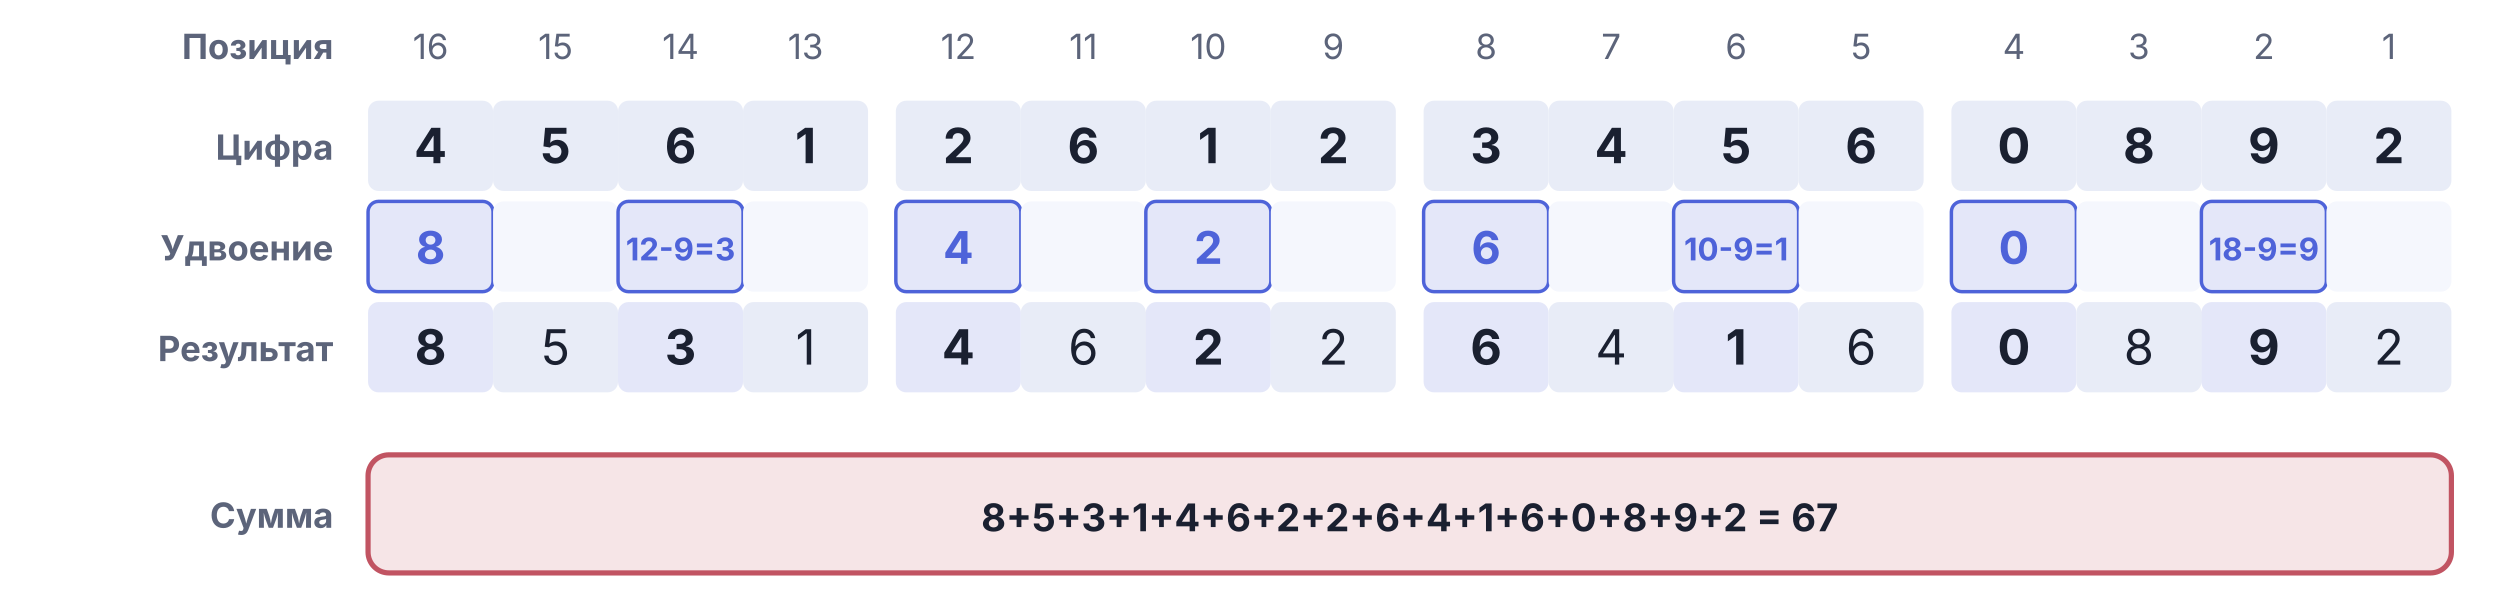
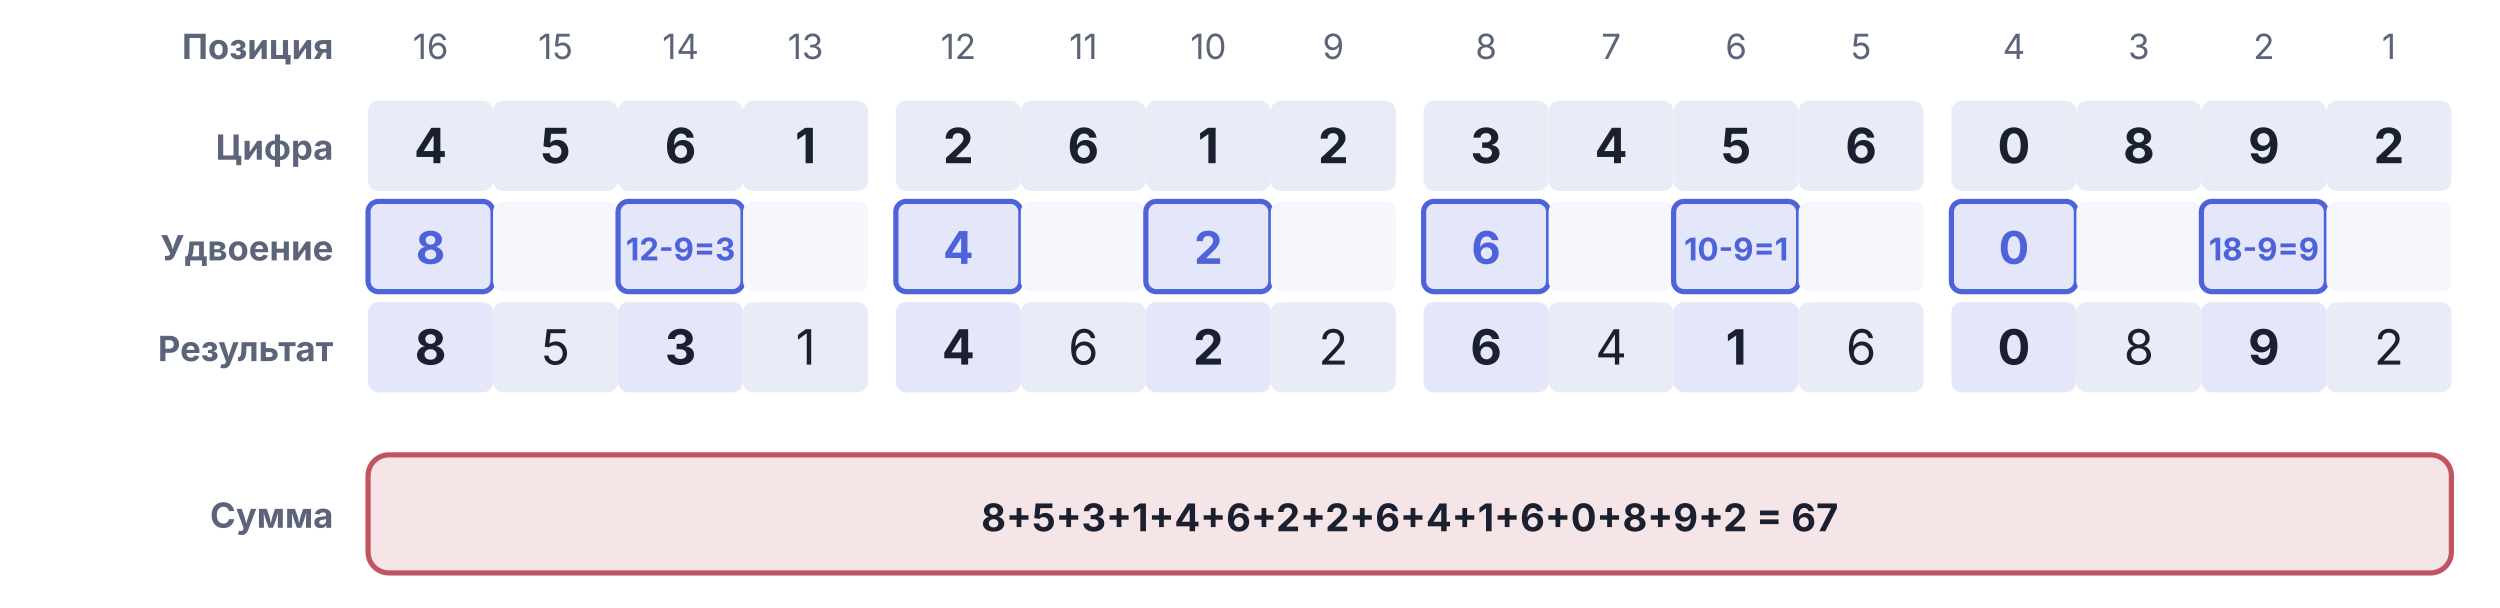
<svg xmlns="http://www.w3.org/2000/svg" viewBox="0 30 720 175" width="720" height="175">
  <text x="96" y="47.0" text-anchor="end" font-family="Inter, -apple-system, BlinkMacSystemFont, 'Helvetica Neue', Arial, sans-serif" font-size="10" font-weight="bold" fill="#5C647A">Позиция</text>
  <text x="96" y="76.0" text-anchor="end" font-family="Inter, -apple-system, BlinkMacSystemFont, 'Helvetica Neue', Arial, sans-serif" font-size="10" font-weight="bold" fill="#5C647A">Цифра</text>
  <text x="96" y="105.0" text-anchor="end" font-family="Inter, -apple-system, BlinkMacSystemFont, 'Helvetica Neue', Arial, sans-serif" font-size="10" font-weight="bold" fill="#5C647A">Удвоение</text>
  <text x="96" y="134.0" text-anchor="end" font-family="Inter, -apple-system, BlinkMacSystemFont, 'Helvetica Neue', Arial, sans-serif" font-size="10" font-weight="bold" fill="#5C647A">Результат</text>
  <text x="124.0" y="47.0" text-anchor="middle" font-family="Inter, -apple-system, BlinkMacSystemFont, 'Helvetica Neue', Arial, sans-serif" font-size="10" font-weight="normal" fill="#5C647A">16</text>
  <rect x="106" y="59" width="36" height="26" rx="3" fill="#E8ECF7" />
  <text x="124.0" y="77.0" text-anchor="middle" font-family="Inter, -apple-system, BlinkMacSystemFont, 'Helvetica Neue', Arial, sans-serif" font-size="14" font-weight="bold" fill="#1A2030">4</text>
-   <rect x="106" y="88" width="36" height="26" rx="3" fill="#4E63D9" fill-opacity="0.15" stroke="#4E63D9" stroke-width="1" />
+   <rect x="106" y="88" width="36" height="26" rx="3" fill="#4E63D9" fill-opacity="0.15" stroke="#4E63D9" stroke-width="1.5" />
  <text x="124.0" y="106.0" text-anchor="middle" font-family="Inter, -apple-system, BlinkMacSystemFont, 'Helvetica Neue', Arial, sans-serif" font-size="13" font-weight="bold" fill="#4E63D9">8</text>
  <rect x="106" y="117" width="36" height="26" rx="3" fill="#4E63D9" fill-opacity="0.15" />
  <text x="124.0" y="135.0" text-anchor="middle" font-family="Inter, -apple-system, BlinkMacSystemFont, 'Helvetica Neue', Arial, sans-serif" font-size="14" font-weight="bold" fill="#1A2030">8</text>
  <text x="160.0" y="47.0" text-anchor="middle" font-family="Inter, -apple-system, BlinkMacSystemFont, 'Helvetica Neue', Arial, sans-serif" font-size="10" font-weight="normal" fill="#5C647A">15</text>
  <rect x="142" y="59" width="36" height="26" rx="3" fill="#E8ECF7" />
  <text x="160.0" y="77.0" text-anchor="middle" font-family="Inter, -apple-system, BlinkMacSystemFont, 'Helvetica Neue', Arial, sans-serif" font-size="14" font-weight="bold" fill="#1A2030">5</text>
  <rect x="142" y="88" width="36" height="26" rx="3" fill="#F5F7FD" />
  <rect x="142" y="117" width="36" height="26" rx="3" fill="#E8ECF7" />
  <text x="160.0" y="135.0" text-anchor="middle" font-family="Inter, -apple-system, BlinkMacSystemFont, 'Helvetica Neue', Arial, sans-serif" font-size="14" font-weight="normal" fill="#1A2030">5</text>
  <text x="196.0" y="47.0" text-anchor="middle" font-family="Inter, -apple-system, BlinkMacSystemFont, 'Helvetica Neue', Arial, sans-serif" font-size="10" font-weight="normal" fill="#5C647A">14</text>
  <rect x="178" y="59" width="36" height="26" rx="3" fill="#E8ECF7" />
  <text x="196.0" y="77.0" text-anchor="middle" font-family="Inter, -apple-system, BlinkMacSystemFont, 'Helvetica Neue', Arial, sans-serif" font-size="14" font-weight="bold" fill="#1A2030">6</text>
-   <rect x="178" y="88" width="36" height="26" rx="3" fill="#4E63D9" fill-opacity="0.15" stroke="#4E63D9" stroke-width="1" />
+   <rect x="178" y="88" width="36" height="26" rx="3" fill="#4E63D9" fill-opacity="0.15" stroke="#4E63D9" stroke-width="1.5" />
  <text x="196.0" y="105.0" text-anchor="middle" font-family="Inter, -apple-system, BlinkMacSystemFont, 'Helvetica Neue', Arial, sans-serif" font-size="9" font-weight="bold" fill="#4E63D9">12-9=3</text>
  <rect x="178" y="117" width="36" height="26" rx="3" fill="#4E63D9" fill-opacity="0.15" />
  <text x="196.0" y="135.0" text-anchor="middle" font-family="Inter, -apple-system, BlinkMacSystemFont, 'Helvetica Neue', Arial, sans-serif" font-size="14" font-weight="bold" fill="#1A2030">3</text>
  <text x="232.0" y="47.0" text-anchor="middle" font-family="Inter, -apple-system, BlinkMacSystemFont, 'Helvetica Neue', Arial, sans-serif" font-size="10" font-weight="normal" fill="#5C647A">13</text>
  <rect x="214" y="59" width="36" height="26" rx="3" fill="#E8ECF7" />
  <text x="232.0" y="77.0" text-anchor="middle" font-family="Inter, -apple-system, BlinkMacSystemFont, 'Helvetica Neue', Arial, sans-serif" font-size="14" font-weight="bold" fill="#1A2030">1</text>
  <rect x="214" y="88" width="36" height="26" rx="3" fill="#F5F7FD" />
  <rect x="214" y="117" width="36" height="26" rx="3" fill="#E8ECF7" />
  <text x="232.0" y="135.0" text-anchor="middle" font-family="Inter, -apple-system, BlinkMacSystemFont, 'Helvetica Neue', Arial, sans-serif" font-size="14" font-weight="normal" fill="#1A2030">1</text>
  <text x="276.0" y="47.0" text-anchor="middle" font-family="Inter, -apple-system, BlinkMacSystemFont, 'Helvetica Neue', Arial, sans-serif" font-size="10" font-weight="normal" fill="#5C647A">12</text>
  <rect x="258" y="59" width="36" height="26" rx="3" fill="#E8ECF7" />
  <text x="276.0" y="77.0" text-anchor="middle" font-family="Inter, -apple-system, BlinkMacSystemFont, 'Helvetica Neue', Arial, sans-serif" font-size="14" font-weight="bold" fill="#1A2030">2</text>
-   <rect x="258" y="88" width="36" height="26" rx="3" fill="#4E63D9" fill-opacity="0.15" stroke="#4E63D9" stroke-width="1" />
+   <rect x="258" y="88" width="36" height="26" rx="3" fill="#4E63D9" fill-opacity="0.15" stroke="#4E63D9" stroke-width="1.5" />
  <text x="276.0" y="106.0" text-anchor="middle" font-family="Inter, -apple-system, BlinkMacSystemFont, 'Helvetica Neue', Arial, sans-serif" font-size="13" font-weight="bold" fill="#4E63D9">4</text>
  <rect x="258" y="117" width="36" height="26" rx="3" fill="#4E63D9" fill-opacity="0.15" />
  <text x="276.0" y="135.0" text-anchor="middle" font-family="Inter, -apple-system, BlinkMacSystemFont, 'Helvetica Neue', Arial, sans-serif" font-size="14" font-weight="bold" fill="#1A2030">4</text>
  <text x="312.0" y="47.0" text-anchor="middle" font-family="Inter, -apple-system, BlinkMacSystemFont, 'Helvetica Neue', Arial, sans-serif" font-size="10" font-weight="normal" fill="#5C647A">11</text>
  <rect x="294" y="59" width="36" height="26" rx="3" fill="#E8ECF7" />
  <text x="312.0" y="77.0" text-anchor="middle" font-family="Inter, -apple-system, BlinkMacSystemFont, 'Helvetica Neue', Arial, sans-serif" font-size="14" font-weight="bold" fill="#1A2030">6</text>
  <rect x="294" y="88" width="36" height="26" rx="3" fill="#F5F7FD" />
  <rect x="294" y="117" width="36" height="26" rx="3" fill="#E8ECF7" />
  <text x="312.0" y="135.0" text-anchor="middle" font-family="Inter, -apple-system, BlinkMacSystemFont, 'Helvetica Neue', Arial, sans-serif" font-size="14" font-weight="normal" fill="#1A2030">6</text>
  <text x="348.0" y="47.0" text-anchor="middle" font-family="Inter, -apple-system, BlinkMacSystemFont, 'Helvetica Neue', Arial, sans-serif" font-size="10" font-weight="normal" fill="#5C647A">10</text>
  <rect x="330" y="59" width="36" height="26" rx="3" fill="#E8ECF7" />
  <text x="348.0" y="77.0" text-anchor="middle" font-family="Inter, -apple-system, BlinkMacSystemFont, 'Helvetica Neue', Arial, sans-serif" font-size="14" font-weight="bold" fill="#1A2030">1</text>
-   <rect x="330" y="88" width="36" height="26" rx="3" fill="#4E63D9" fill-opacity="0.15" stroke="#4E63D9" stroke-width="1" />
+   <rect x="330" y="88" width="36" height="26" rx="3" fill="#4E63D9" fill-opacity="0.15" stroke="#4E63D9" stroke-width="1.5" />
  <text x="348.0" y="106.0" text-anchor="middle" font-family="Inter, -apple-system, BlinkMacSystemFont, 'Helvetica Neue', Arial, sans-serif" font-size="13" font-weight="bold" fill="#4E63D9">2</text>
  <rect x="330" y="117" width="36" height="26" rx="3" fill="#4E63D9" fill-opacity="0.15" />
  <text x="348.0" y="135.0" text-anchor="middle" font-family="Inter, -apple-system, BlinkMacSystemFont, 'Helvetica Neue', Arial, sans-serif" font-size="14" font-weight="bold" fill="#1A2030">2</text>
  <text x="384.0" y="47.0" text-anchor="middle" font-family="Inter, -apple-system, BlinkMacSystemFont, 'Helvetica Neue', Arial, sans-serif" font-size="10" font-weight="normal" fill="#5C647A">9</text>
  <rect x="366" y="59" width="36" height="26" rx="3" fill="#E8ECF7" />
  <text x="384.0" y="77.0" text-anchor="middle" font-family="Inter, -apple-system, BlinkMacSystemFont, 'Helvetica Neue', Arial, sans-serif" font-size="14" font-weight="bold" fill="#1A2030">2</text>
  <rect x="366" y="88" width="36" height="26" rx="3" fill="#F5F7FD" />
  <rect x="366" y="117" width="36" height="26" rx="3" fill="#E8ECF7" />
  <text x="384.0" y="135.0" text-anchor="middle" font-family="Inter, -apple-system, BlinkMacSystemFont, 'Helvetica Neue', Arial, sans-serif" font-size="14" font-weight="normal" fill="#1A2030">2</text>
  <text x="428.0" y="47.0" text-anchor="middle" font-family="Inter, -apple-system, BlinkMacSystemFont, 'Helvetica Neue', Arial, sans-serif" font-size="10" font-weight="normal" fill="#5C647A">8</text>
  <rect x="410" y="59" width="36" height="26" rx="3" fill="#E8ECF7" />
  <text x="428.0" y="77.0" text-anchor="middle" font-family="Inter, -apple-system, BlinkMacSystemFont, 'Helvetica Neue', Arial, sans-serif" font-size="14" font-weight="bold" fill="#1A2030">3</text>
-   <rect x="410" y="88" width="36" height="26" rx="3" fill="#4E63D9" fill-opacity="0.15" stroke="#4E63D9" stroke-width="1" />
+   <rect x="410" y="88" width="36" height="26" rx="3" fill="#4E63D9" fill-opacity="0.15" stroke="#4E63D9" stroke-width="1.5" />
  <text x="428.0" y="106.0" text-anchor="middle" font-family="Inter, -apple-system, BlinkMacSystemFont, 'Helvetica Neue', Arial, sans-serif" font-size="13" font-weight="bold" fill="#4E63D9">6</text>
  <rect x="410" y="117" width="36" height="26" rx="3" fill="#4E63D9" fill-opacity="0.15" />
  <text x="428.0" y="135.0" text-anchor="middle" font-family="Inter, -apple-system, BlinkMacSystemFont, 'Helvetica Neue', Arial, sans-serif" font-size="14" font-weight="bold" fill="#1A2030">6</text>
  <text x="464.0" y="47.0" text-anchor="middle" font-family="Inter, -apple-system, BlinkMacSystemFont, 'Helvetica Neue', Arial, sans-serif" font-size="10" font-weight="normal" fill="#5C647A">7</text>
  <rect x="446" y="59" width="36" height="26" rx="3" fill="#E8ECF7" />
  <text x="464.0" y="77.0" text-anchor="middle" font-family="Inter, -apple-system, BlinkMacSystemFont, 'Helvetica Neue', Arial, sans-serif" font-size="14" font-weight="bold" fill="#1A2030">4</text>
  <rect x="446" y="88" width="36" height="26" rx="3" fill="#F5F7FD" />
  <rect x="446" y="117" width="36" height="26" rx="3" fill="#E8ECF7" />
  <text x="464.0" y="135.0" text-anchor="middle" font-family="Inter, -apple-system, BlinkMacSystemFont, 'Helvetica Neue', Arial, sans-serif" font-size="14" font-weight="normal" fill="#1A2030">4</text>
  <text x="500.0" y="47.0" text-anchor="middle" font-family="Inter, -apple-system, BlinkMacSystemFont, 'Helvetica Neue', Arial, sans-serif" font-size="10" font-weight="normal" fill="#5C647A">6</text>
  <rect x="482" y="59" width="36" height="26" rx="3" fill="#E8ECF7" />
  <text x="500.0" y="77.0" text-anchor="middle" font-family="Inter, -apple-system, BlinkMacSystemFont, 'Helvetica Neue', Arial, sans-serif" font-size="14" font-weight="bold" fill="#1A2030">5</text>
-   <rect x="482" y="88" width="36" height="26" rx="3" fill="#4E63D9" fill-opacity="0.15" stroke="#4E63D9" stroke-width="1" />
+   <rect x="482" y="88" width="36" height="26" rx="3" fill="#4E63D9" fill-opacity="0.15" stroke="#4E63D9" stroke-width="1.5" />
  <text x="500.0" y="105.0" text-anchor="middle" font-family="Inter, -apple-system, BlinkMacSystemFont, 'Helvetica Neue', Arial, sans-serif" font-size="9" font-weight="bold" fill="#4E63D9">10-9=1</text>
  <rect x="482" y="117" width="36" height="26" rx="3" fill="#4E63D9" fill-opacity="0.15" />
  <text x="500.0" y="135.0" text-anchor="middle" font-family="Inter, -apple-system, BlinkMacSystemFont, 'Helvetica Neue', Arial, sans-serif" font-size="14" font-weight="bold" fill="#1A2030">1</text>
  <text x="536.0" y="47.0" text-anchor="middle" font-family="Inter, -apple-system, BlinkMacSystemFont, 'Helvetica Neue', Arial, sans-serif" font-size="10" font-weight="normal" fill="#5C647A">5</text>
  <rect x="518" y="59" width="36" height="26" rx="3" fill="#E8ECF7" />
  <text x="536.0" y="77.0" text-anchor="middle" font-family="Inter, -apple-system, BlinkMacSystemFont, 'Helvetica Neue', Arial, sans-serif" font-size="14" font-weight="bold" fill="#1A2030">6</text>
  <rect x="518" y="88" width="36" height="26" rx="3" fill="#F5F7FD" />
  <rect x="518" y="117" width="36" height="26" rx="3" fill="#E8ECF7" />
  <text x="536.0" y="135.0" text-anchor="middle" font-family="Inter, -apple-system, BlinkMacSystemFont, 'Helvetica Neue', Arial, sans-serif" font-size="14" font-weight="normal" fill="#1A2030">6</text>
  <text x="580.0" y="47.0" text-anchor="middle" font-family="Inter, -apple-system, BlinkMacSystemFont, 'Helvetica Neue', Arial, sans-serif" font-size="10" font-weight="normal" fill="#5C647A">4</text>
  <rect x="562" y="59" width="36" height="26" rx="3" fill="#E8ECF7" />
  <text x="580.0" y="77.0" text-anchor="middle" font-family="Inter, -apple-system, BlinkMacSystemFont, 'Helvetica Neue', Arial, sans-serif" font-size="14" font-weight="bold" fill="#1A2030">0</text>
-   <rect x="562" y="88" width="36" height="26" rx="3" fill="#4E63D9" fill-opacity="0.15" stroke="#4E63D9" stroke-width="1" />
+   <rect x="562" y="88" width="36" height="26" rx="3" fill="#4E63D9" fill-opacity="0.15" stroke="#4E63D9" stroke-width="1.5" />
  <text x="580.0" y="106.0" text-anchor="middle" font-family="Inter, -apple-system, BlinkMacSystemFont, 'Helvetica Neue', Arial, sans-serif" font-size="13" font-weight="bold" fill="#4E63D9">0</text>
  <rect x="562" y="117" width="36" height="26" rx="3" fill="#4E63D9" fill-opacity="0.15" />
  <text x="580.0" y="135.0" text-anchor="middle" font-family="Inter, -apple-system, BlinkMacSystemFont, 'Helvetica Neue', Arial, sans-serif" font-size="14" font-weight="bold" fill="#1A2030">0</text>
  <text x="616.0" y="47.0" text-anchor="middle" font-family="Inter, -apple-system, BlinkMacSystemFont, 'Helvetica Neue', Arial, sans-serif" font-size="10" font-weight="normal" fill="#5C647A">3</text>
  <rect x="598" y="59" width="36" height="26" rx="3" fill="#E8ECF7" />
  <text x="616.0" y="77.0" text-anchor="middle" font-family="Inter, -apple-system, BlinkMacSystemFont, 'Helvetica Neue', Arial, sans-serif" font-size="14" font-weight="bold" fill="#1A2030">8</text>
  <rect x="598" y="88" width="36" height="26" rx="3" fill="#F5F7FD" />
  <rect x="598" y="117" width="36" height="26" rx="3" fill="#E8ECF7" />
  <text x="616.0" y="135.0" text-anchor="middle" font-family="Inter, -apple-system, BlinkMacSystemFont, 'Helvetica Neue', Arial, sans-serif" font-size="14" font-weight="normal" fill="#1A2030">8</text>
  <text x="652.0" y="47.0" text-anchor="middle" font-family="Inter, -apple-system, BlinkMacSystemFont, 'Helvetica Neue', Arial, sans-serif" font-size="10" font-weight="normal" fill="#5C647A">2</text>
  <rect x="634" y="59" width="36" height="26" rx="3" fill="#E8ECF7" />
  <text x="652.0" y="77.0" text-anchor="middle" font-family="Inter, -apple-system, BlinkMacSystemFont, 'Helvetica Neue', Arial, sans-serif" font-size="14" font-weight="bold" fill="#1A2030">9</text>
-   <rect x="634" y="88" width="36" height="26" rx="3" fill="#4E63D9" fill-opacity="0.15" stroke="#4E63D9" stroke-width="1" />
+   <rect x="634" y="88" width="36" height="26" rx="3" fill="#4E63D9" fill-opacity="0.15" stroke="#4E63D9" stroke-width="1.5" />
  <text x="652.0" y="105.0" text-anchor="middle" font-family="Inter, -apple-system, BlinkMacSystemFont, 'Helvetica Neue', Arial, sans-serif" font-size="9" font-weight="bold" fill="#4E63D9">18-9=9</text>
  <rect x="634" y="117" width="36" height="26" rx="3" fill="#4E63D9" fill-opacity="0.15" />
  <text x="652.0" y="135.0" text-anchor="middle" font-family="Inter, -apple-system, BlinkMacSystemFont, 'Helvetica Neue', Arial, sans-serif" font-size="14" font-weight="bold" fill="#1A2030">9</text>
  <text x="688.0" y="47.0" text-anchor="middle" font-family="Inter, -apple-system, BlinkMacSystemFont, 'Helvetica Neue', Arial, sans-serif" font-size="10" font-weight="normal" fill="#5C647A">1</text>
  <rect x="670" y="59" width="36" height="26" rx="3" fill="#E8ECF7" />
  <text x="688.0" y="77.0" text-anchor="middle" font-family="Inter, -apple-system, BlinkMacSystemFont, 'Helvetica Neue', Arial, sans-serif" font-size="14" font-weight="bold" fill="#1A2030">2</text>
  <rect x="670" y="88" width="36" height="26" rx="3" fill="#F5F7FD" />
  <rect x="670" y="117" width="36" height="26" rx="3" fill="#E8ECF7" />
  <text x="688.0" y="135.0" text-anchor="middle" font-family="Inter, -apple-system, BlinkMacSystemFont, 'Helvetica Neue', Arial, sans-serif" font-size="14" font-weight="normal" fill="#1A2030">2</text>
  <text x="96" y="182.0" text-anchor="end" font-family="Inter, -apple-system, BlinkMacSystemFont, 'Helvetica Neue', Arial, sans-serif" font-size="10" font-weight="bold" fill="#5C647A">Сумма</text>
  <rect x="106" y="161" width="600" height="34" rx="6" fill="#C15462" fill-opacity="0.15" stroke="#C15462" stroke-width="1.5" />
  <text x="406.0" y="183.0" text-anchor="middle" font-family="Inter, -apple-system, BlinkMacSystemFont, 'Helvetica Neue', Arial, sans-serif" font-size="11" font-weight="bold" fill="#1A2030">8+5+3+1+4+6+2+2+6+4+1+6+0+8+9+2 = 67</text>
</svg>
